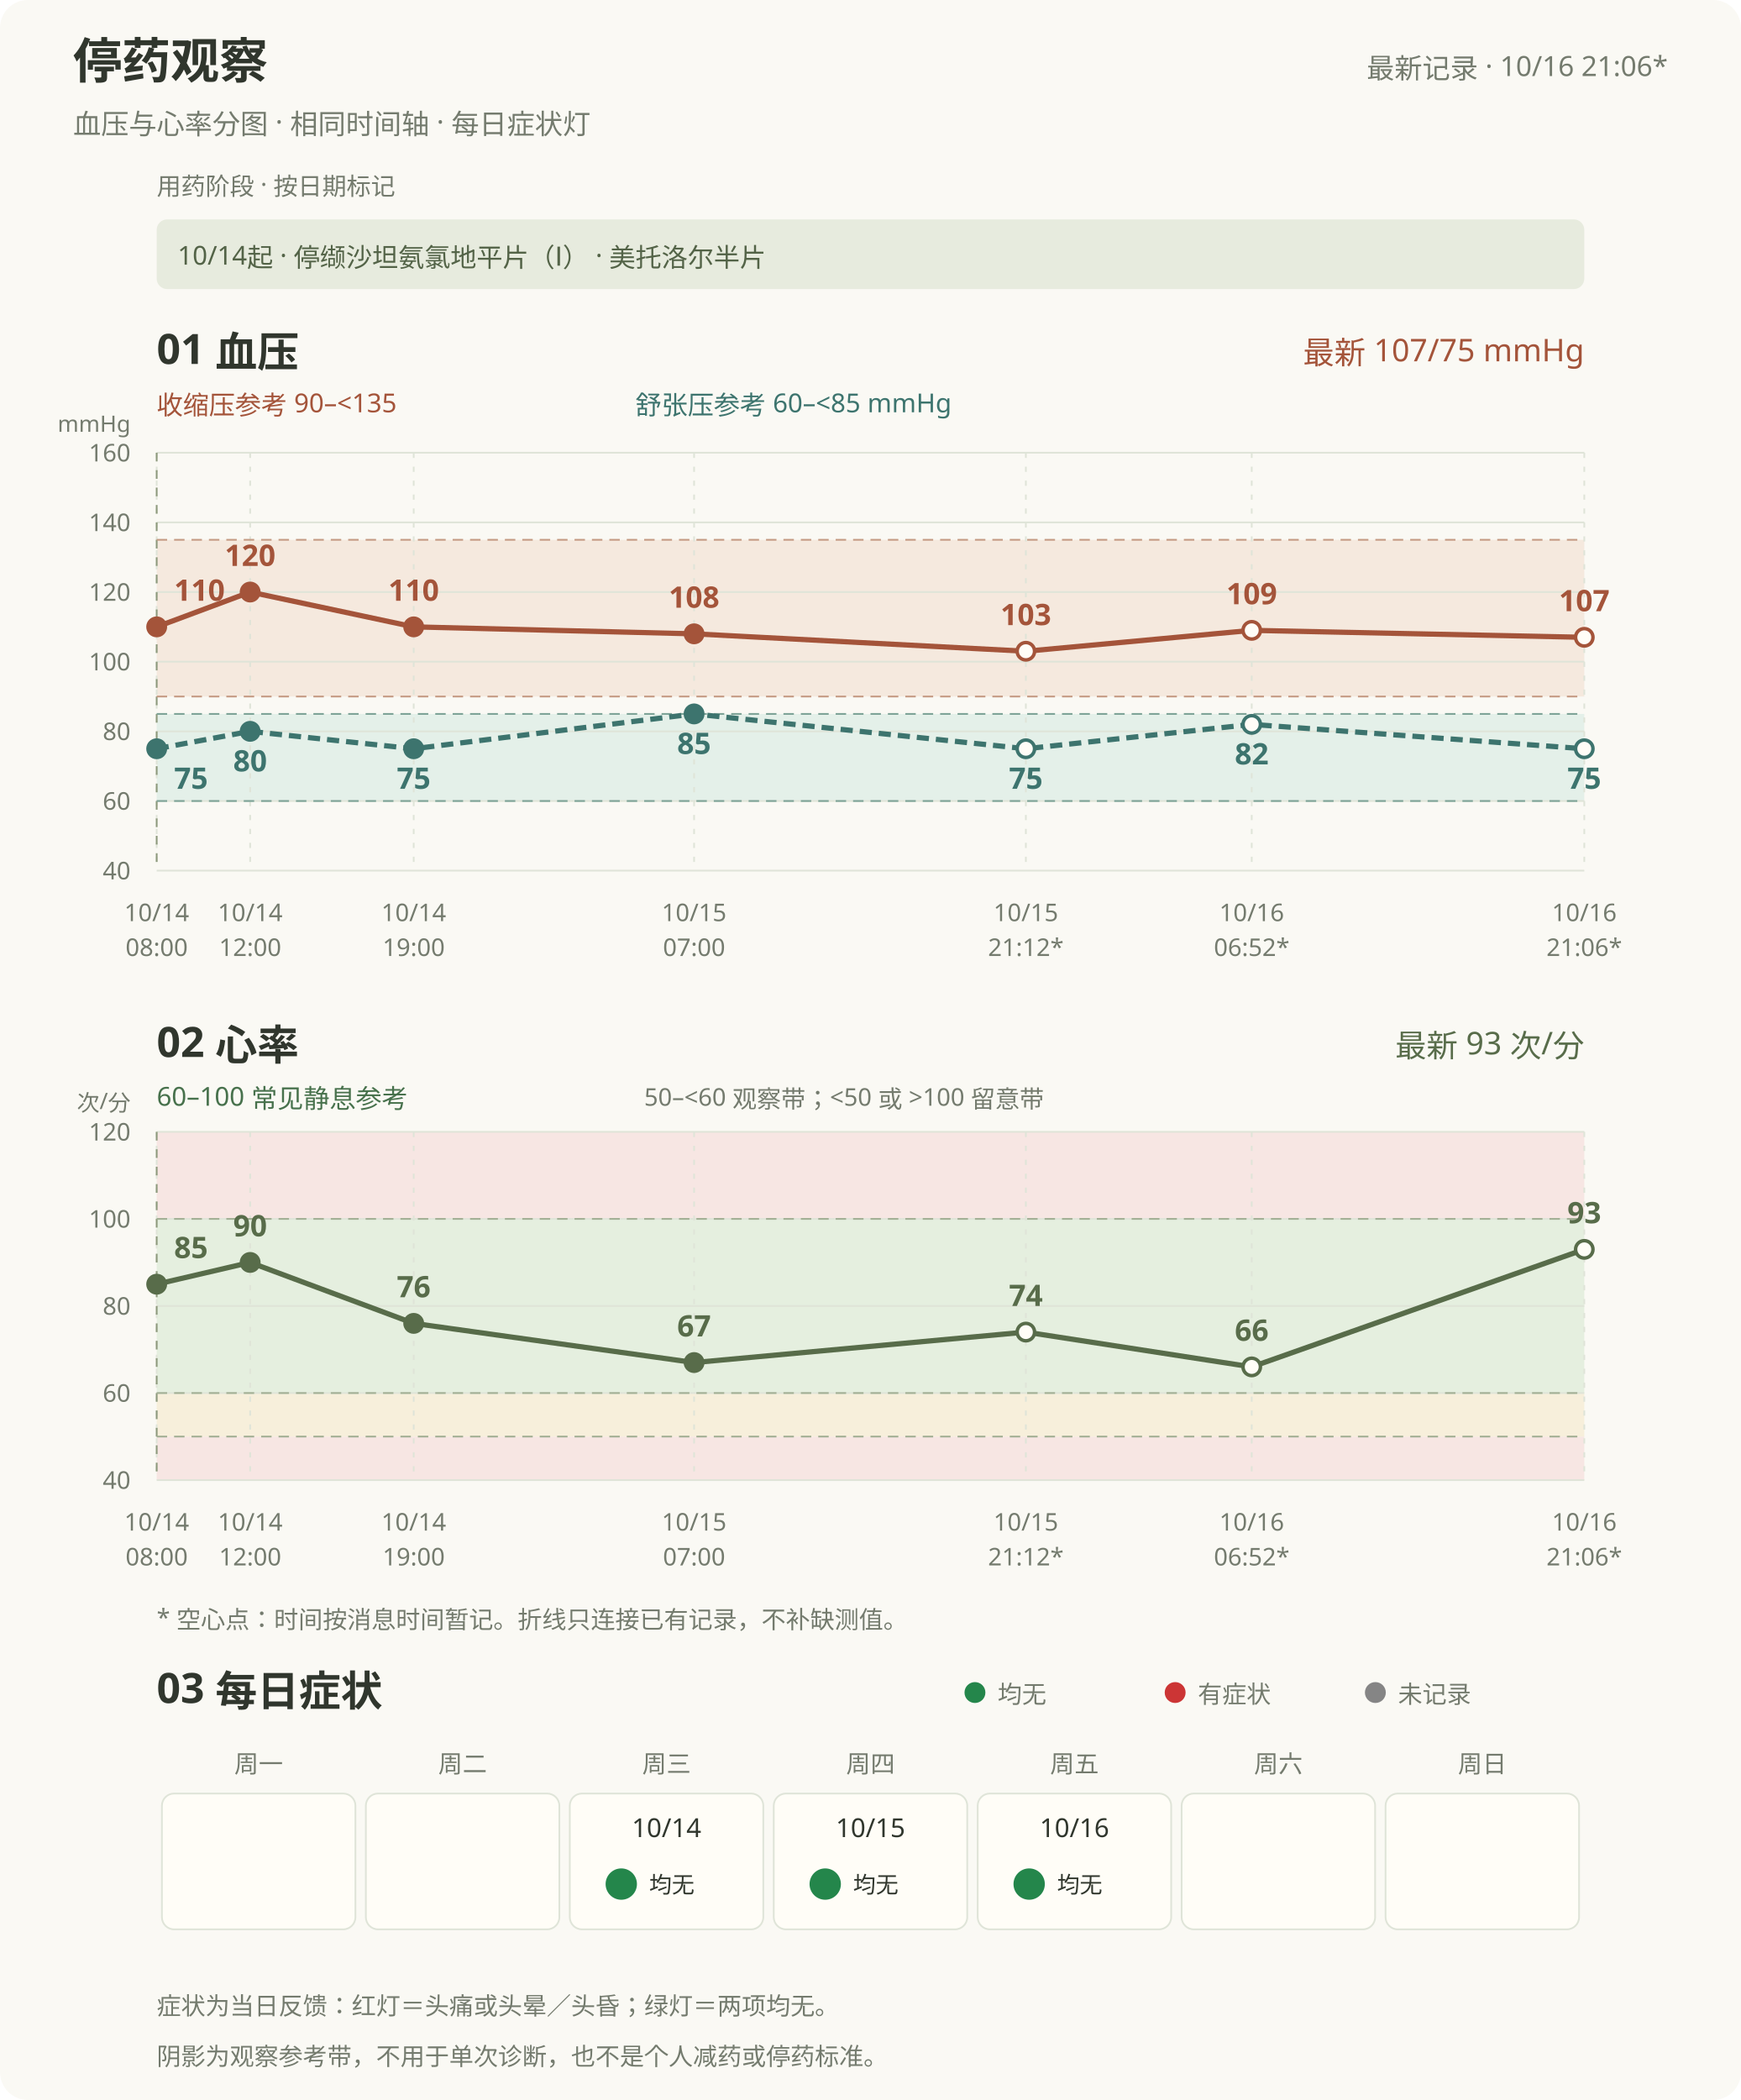
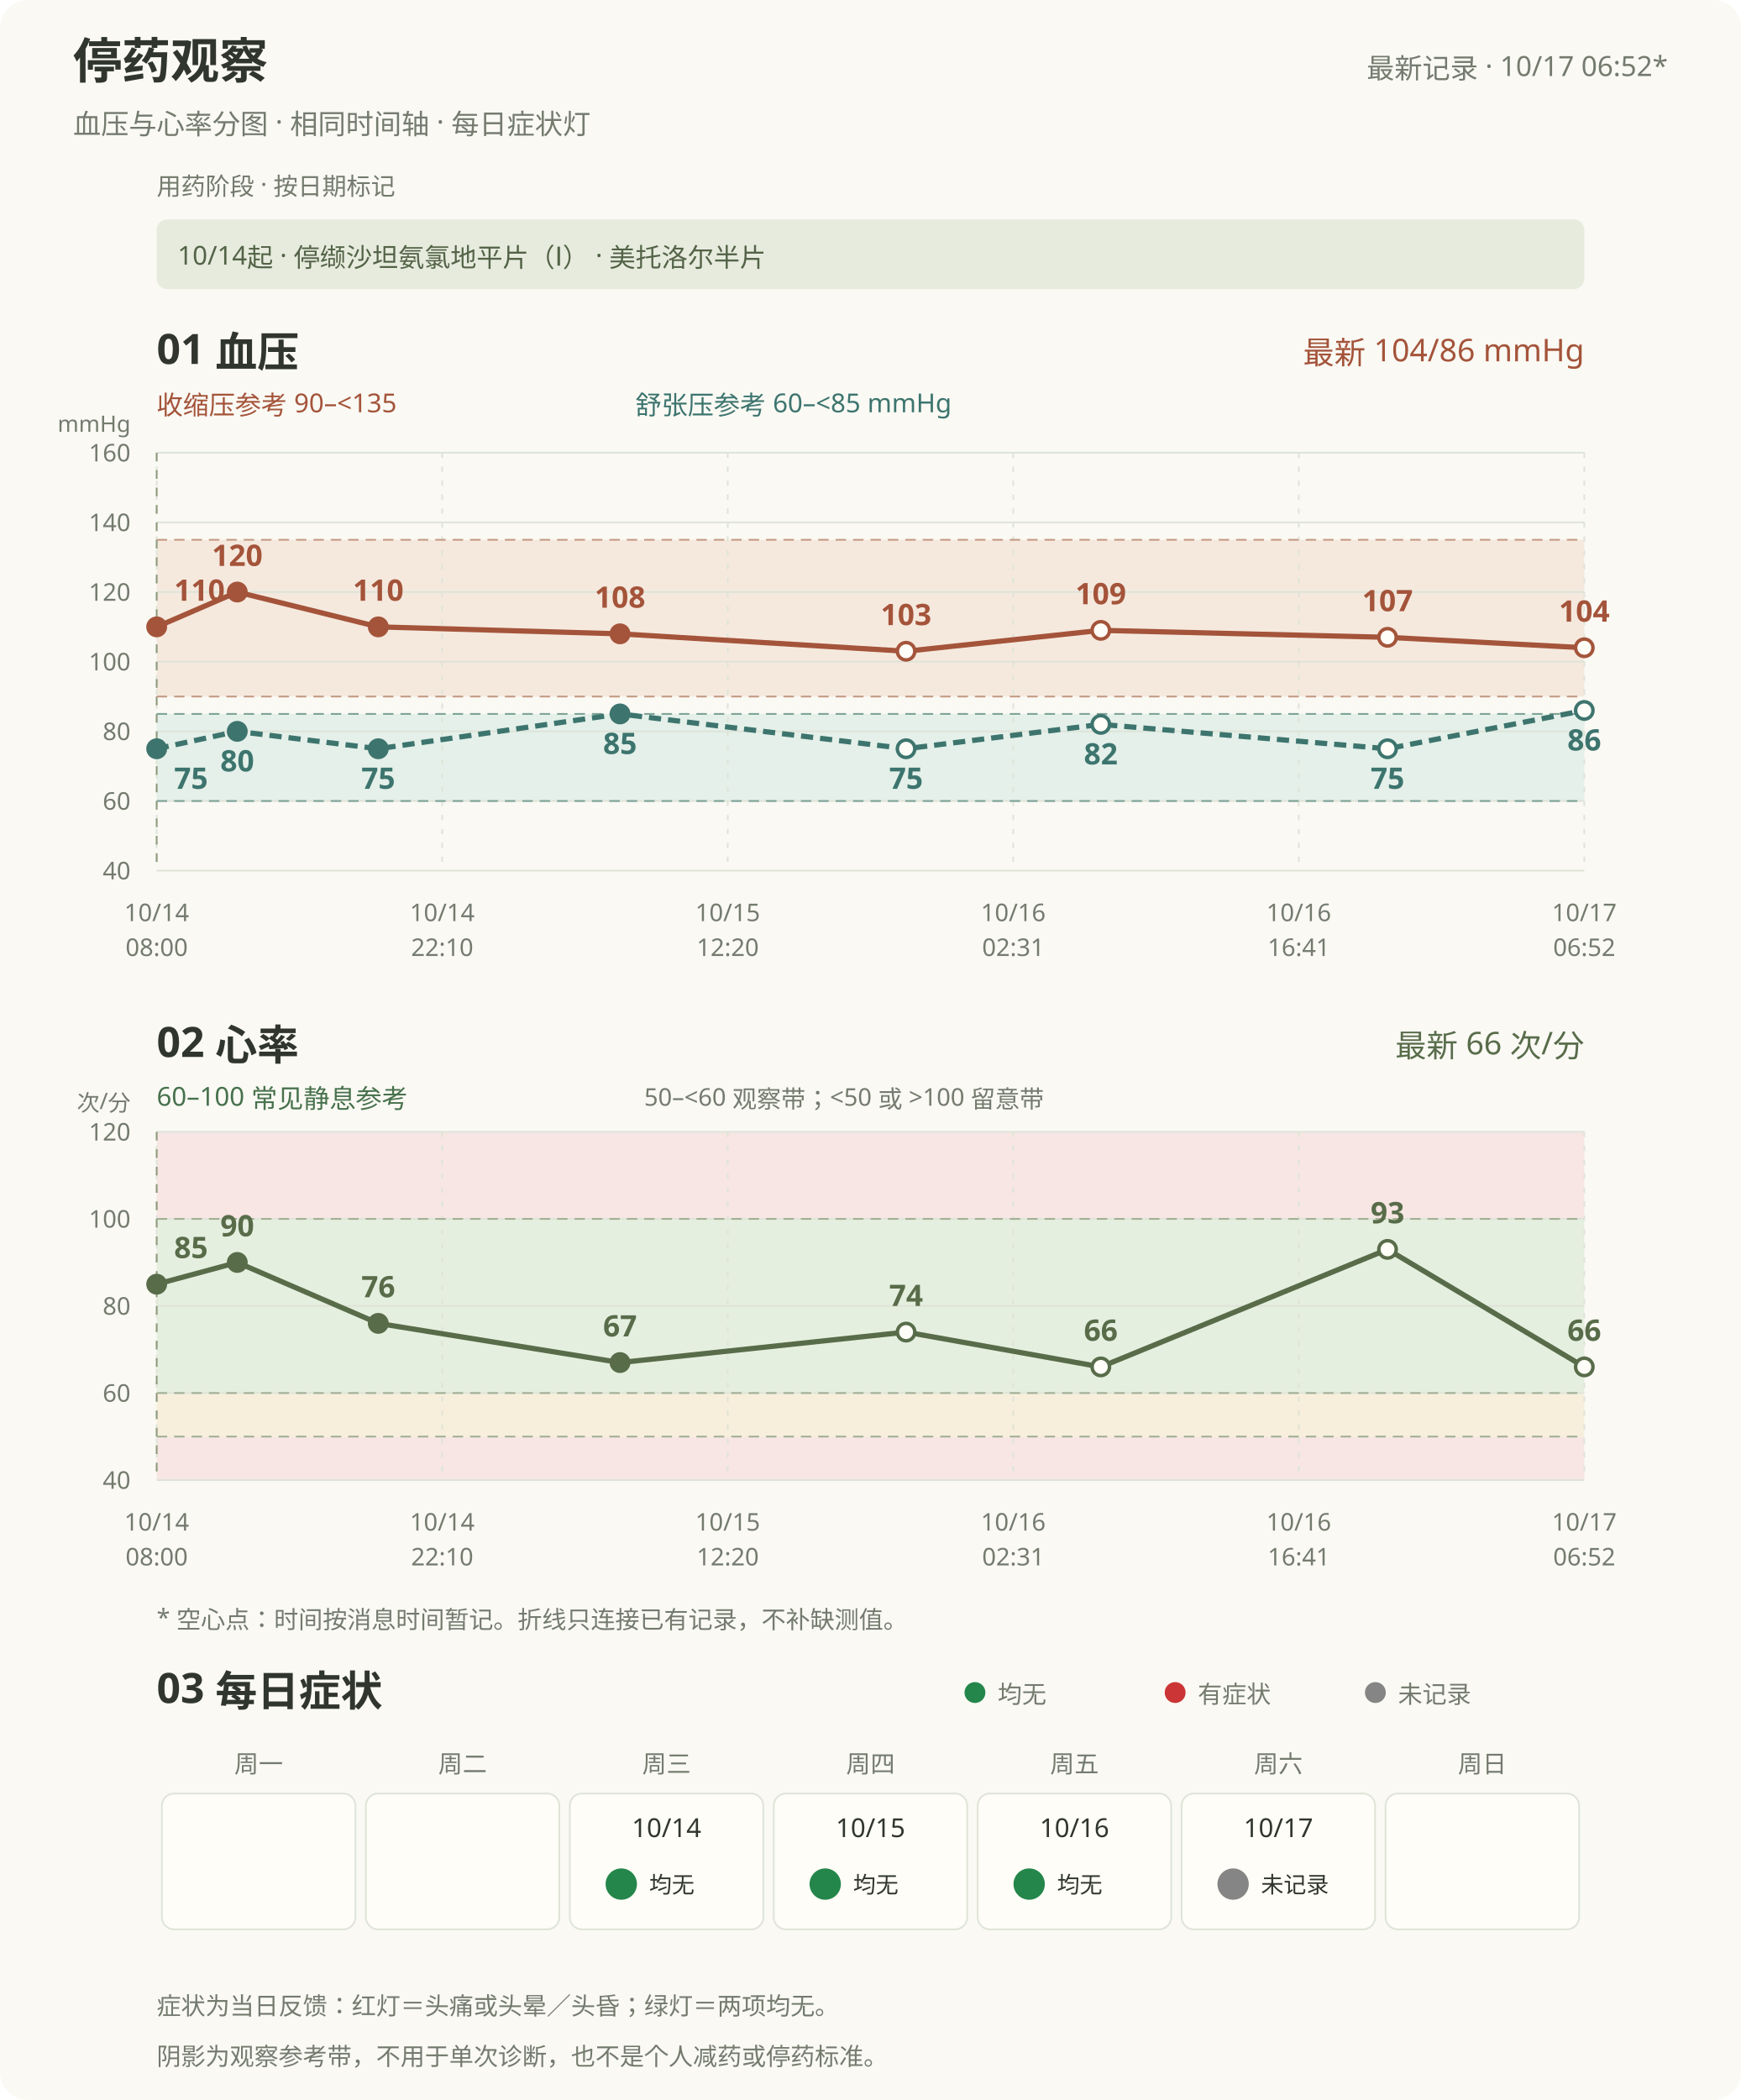
<svg xmlns="http://www.w3.org/2000/svg" viewBox="0 0 1000 1206" role="img" aria-labelledby="title desc">
  <rect width="1000" height="1206" rx="16" fill="#faf9f4" />
  <g font-family="system-ui,Microsoft YaHei,sans-serif" fill="#30362d">
    <text x="42" y="45" font-size="28" fill="#30362d" font-weight="600">停药观察</text>
-     <text x="958" y="45" font-size="16" fill="#747b6e" text-anchor="end">最新记录 · 10/16 21:06*</text>
+     <text x="958" y="45" font-size="16" fill="#747b6e" text-anchor="end">最新记录 · 10/17 06:52*</text>
    <text x="42" y="77" font-size="16" fill="#747b6e">血压与心率分图 · 相同时间轴 · 每日症状灯</text>
    <text x="90" y="112" font-size="14" fill="#747b6e">用药阶段 · 按日期标记</text>
    <rect x="90" y="126" width="820" height="40" rx="6" fill="#e7ebde" />
    <text x="102" y="152" font-size="15" fill="#536347">10/14起 · 停缬沙坦氨氯地平片（Ⅰ） · 美托洛尔半片</text>
    <text x="90" y="209" font-size="24" fill="#30362d" font-weight="600">01  血压</text>
-     <text x="910" y="209" font-size="18" fill="#a4543a" text-anchor="end">最新 107/75 mmHg</text>
+     <text x="910" y="209" font-size="18" fill="#a4543a" text-anchor="end">最新 104/86 mmHg</text>
    <text x="90" y="238" font-size="15" fill="#a4543a">收缩压参考 90–&lt;135</text>
    <text x="365" y="238" font-size="15" fill="#3d746e">舒张压参考 60–&lt;85 mmHg</text>
    <rect data-band="systolic-90-135" x="90" y="310" width="820" height="90" fill="#f5e9de" />
    <rect data-band="diastolic-60-85" x="90" y="410" width="820" height="50" fill="#e4f0e9" />
    <text x="75" y="248" font-size="13" fill="#747b6e" text-anchor="end">mmHg</text>
    <line x1="90" y1="500" x2="910" y2="500" stroke="#dfe4d8" />
    <text x="75" y="505" font-size="14" fill="#747b6e" text-anchor="end">40</text>
    <line x1="90" y1="460" x2="910" y2="460" stroke="#dfe4d8" />
    <text x="75" y="465" font-size="14" fill="#747b6e" text-anchor="end">60</text>
    <line x1="90" y1="420" x2="910" y2="420" stroke="#dfe4d8" />
    <text x="75" y="425" font-size="14" fill="#747b6e" text-anchor="end">80</text>
    <line x1="90" y1="380" x2="910" y2="380" stroke="#dfe4d8" />
    <text x="75" y="385" font-size="14" fill="#747b6e" text-anchor="end">100</text>
    <line x1="90" y1="340" x2="910" y2="340" stroke="#dfe4d8" />
    <text x="75" y="345" font-size="14" fill="#747b6e" text-anchor="end">120</text>
    <line x1="90" y1="300" x2="910" y2="300" stroke="#dfe4d8" />
    <text x="75" y="305" font-size="14" fill="#747b6e" text-anchor="end">140</text>
    <line x1="90" y1="260" x2="910" y2="260" stroke="#dfe4d8" />
    <text x="75" y="265" font-size="14" fill="#747b6e" text-anchor="end">160</text>
    <line x1="90" y1="260" x2="90" y2="500" stroke="#dfe4d8" stroke-dasharray="3 5" />
    <text x="90" y="529" font-size="14" fill="#747b6e" text-anchor="middle">10/14</text>
    <text x="90" y="549" font-size="14" fill="#747b6e" text-anchor="middle">08:00</text>
-     <line x1="143.682" y1="260" x2="143.682" y2="500" stroke="#dfe4d8" stroke-dasharray="3 5" />
-     <text x="143.682" y="529" font-size="14" fill="#747b6e" text-anchor="middle">10/14</text>
-     <text x="143.682" y="549" font-size="14" fill="#747b6e" text-anchor="middle">12:00</text>
-     <line x1="237.627" y1="260" x2="237.627" y2="500" stroke="#dfe4d8" stroke-dasharray="3 5" />
-     <text x="237.627" y="529" font-size="14" fill="#747b6e" text-anchor="middle">10/14</text>
-     <text x="237.627" y="549" font-size="14" fill="#747b6e" text-anchor="middle">19:00</text>
-     <line x1="398.674" y1="260" x2="398.674" y2="500" stroke="#dfe4d8" stroke-dasharray="3 5" />
-     <text x="398.674" y="529" font-size="14" fill="#747b6e" text-anchor="middle">10/15</text>
-     <text x="398.674" y="549" font-size="14" fill="#747b6e" text-anchor="middle">07:00</text>
-     <line x1="589.247" y1="260" x2="589.247" y2="500" stroke="#dfe4d8" stroke-dasharray="3 5" />
-     <text x="589.247" y="529" font-size="14" fill="#747b6e" text-anchor="middle">10/15</text>
-     <text x="589.247" y="549" font-size="14" fill="#747b6e" text-anchor="middle">21:12*</text>
-     <line x1="718.98" y1="260" x2="718.98" y2="500" stroke="#dfe4d8" stroke-dasharray="3 5" />
-     <text x="718.98" y="529" font-size="14" fill="#747b6e" text-anchor="middle">10/16</text>
-     <text x="718.98" y="549" font-size="14" fill="#747b6e" text-anchor="middle">06:52*</text>
+     <line x1="254" y1="260" x2="254" y2="500" stroke="#dfe4d8" stroke-dasharray="3 5" />
+     <text x="254" y="529" font-size="14" fill="#747b6e" text-anchor="middle">10/14</text>
+     <text x="254" y="549" font-size="14" fill="#747b6e" text-anchor="middle">22:10</text>
+     <line x1="418" y1="260" x2="418" y2="500" stroke="#dfe4d8" stroke-dasharray="3 5" />
+     <text x="418" y="529" font-size="14" fill="#747b6e" text-anchor="middle">10/15</text>
+     <text x="418" y="549" font-size="14" fill="#747b6e" text-anchor="middle">12:20</text>
+     <line x1="582" y1="260" x2="582" y2="500" stroke="#dfe4d8" stroke-dasharray="3 5" />
+     <text x="582" y="529" font-size="14" fill="#747b6e" text-anchor="middle">10/16</text>
+     <text x="582" y="549" font-size="14" fill="#747b6e" text-anchor="middle">02:31</text>
+     <line x1="746" y1="260" x2="746" y2="500" stroke="#dfe4d8" stroke-dasharray="3 5" />
+     <text x="746" y="529" font-size="14" fill="#747b6e" text-anchor="middle">10/16</text>
+     <text x="746" y="549" font-size="14" fill="#747b6e" text-anchor="middle">16:41</text>
    <line x1="910" y1="260" x2="910" y2="500" stroke="#dfe4d8" stroke-dasharray="3 5" />
-     <text x="910" y="529" font-size="14" fill="#747b6e" text-anchor="middle">10/16</text>
-     <text x="910" y="549" font-size="14" fill="#747b6e" text-anchor="middle">21:06*</text>
+     <text x="910" y="529" font-size="14" fill="#747b6e" text-anchor="middle">10/17</text>
+     <text x="910" y="549" font-size="14" fill="#747b6e" text-anchor="middle">06:52</text>
    <line x1="90" y1="260" x2="90" y2="500" stroke="#8d997c" stroke-dasharray="5 5" />
    <line x1="90" y1="400" x2="910" y2="400" stroke="#c49a82" stroke-dasharray="6 4" />
    <line x1="90" y1="310" x2="910" y2="310" stroke="#c49a82" stroke-dasharray="6 4" />
    <line x1="90" y1="460" x2="910" y2="460" stroke="#7ca296" stroke-dasharray="6 4" />
    <line x1="90" y1="410" x2="910" y2="410" stroke="#7ca296" stroke-dasharray="6 4" />
-     <polyline data-series="systolic" points="90,360 143.682,340 237.627,360 398.674,364 589.247,374 718.98,362 910,366" fill="none" stroke="#a4543a" stroke-width="3" stroke-linejoin="round" />
+     <polyline data-series="systolic" points="90,360 136.284,340 217.281,360 356.134,364 520.442,374 632.295,362 796.99,366 910,372" fill="none" stroke="#a4543a" stroke-width="3" stroke-linejoin="round" />
    <circle data-reading="systolic" cx="90" cy="360" r="5" stroke="#a4543a" stroke-width="2" fill="#a4543a" />
    <text x="100" y="345" font-size="17" fill="#a4543a" text-anchor="start" font-weight="600">110</text>
-     <circle data-reading="systolic" cx="143.682" cy="340" r="5" stroke="#a4543a" stroke-width="2" fill="#a4543a" />
-     <text x="143.682" y="325" font-size="17" fill="#a4543a" text-anchor="middle" font-weight="600">120</text>
-     <circle data-reading="systolic" cx="237.627" cy="360" r="5" stroke="#a4543a" stroke-width="2" fill="#a4543a" />
-     <text x="237.627" y="345" font-size="17" fill="#a4543a" text-anchor="middle" font-weight="600">110</text>
-     <circle data-reading="systolic" cx="398.674" cy="364" r="5" stroke="#a4543a" stroke-width="2" fill="#a4543a" />
-     <text x="398.674" y="349" font-size="17" fill="#a4543a" text-anchor="middle" font-weight="600">108</text>
-     <circle data-reading="systolic" cx="589.247" cy="374" r="5" stroke="#a4543a" stroke-width="2" fill="#fffdf7" />
-     <text x="589.247" y="359" font-size="17" fill="#a4543a" text-anchor="middle" font-weight="600">103</text>
-     <circle data-reading="systolic" cx="718.98" cy="362" r="5" stroke="#a4543a" stroke-width="2" fill="#fffdf7" />
-     <text x="718.98" y="347" font-size="17" fill="#a4543a" text-anchor="middle" font-weight="600">109</text>
-     <circle data-reading="systolic" cx="910" cy="366" r="5" stroke="#a4543a" stroke-width="2" fill="#fffdf7" />
-     <text x="910" y="351" font-size="17" fill="#a4543a" text-anchor="middle" font-weight="600">107</text>
-     <polyline data-series="diastolic" points="90,430 143.682,420 237.627,430 398.674,410 589.247,430 718.98,416 910,430" fill="none" stroke="#3d746e" stroke-width="3" stroke-linejoin="round" stroke-dasharray="7 4" />
+     <circle data-reading="systolic" cx="136.284" cy="340" r="5" stroke="#a4543a" stroke-width="2" fill="#a4543a" />
+     <text x="136.284" y="325" font-size="17" fill="#a4543a" text-anchor="middle" font-weight="600">120</text>
+     <circle data-reading="systolic" cx="217.281" cy="360" r="5" stroke="#a4543a" stroke-width="2" fill="#a4543a" />
+     <text x="217.281" y="345" font-size="17" fill="#a4543a" text-anchor="middle" font-weight="600">110</text>
+     <circle data-reading="systolic" cx="356.134" cy="364" r="5" stroke="#a4543a" stroke-width="2" fill="#a4543a" />
+     <text x="356.134" y="349" font-size="17" fill="#a4543a" text-anchor="middle" font-weight="600">108</text>
+     <circle data-reading="systolic" cx="520.442" cy="374" r="5" stroke="#a4543a" stroke-width="2" fill="#fffdf7" />
+     <text x="520.442" y="359" font-size="17" fill="#a4543a" text-anchor="middle" font-weight="600">103</text>
+     <circle data-reading="systolic" cx="632.295" cy="362" r="5" stroke="#a4543a" stroke-width="2" fill="#fffdf7" />
+     <text x="632.295" y="347" font-size="17" fill="#a4543a" text-anchor="middle" font-weight="600">109</text>
+     <circle data-reading="systolic" cx="796.99" cy="366" r="5" stroke="#a4543a" stroke-width="2" fill="#fffdf7" />
+     <text x="796.99" y="351" font-size="17" fill="#a4543a" text-anchor="middle" font-weight="600">107</text>
+     <circle data-reading="systolic" cx="910" cy="372" r="5" stroke="#a4543a" stroke-width="2" fill="#fffdf7" />
+     <text x="910" y="357" font-size="17" fill="#a4543a" text-anchor="middle" font-weight="600">104</text>
+     <polyline data-series="diastolic" points="90,430 136.284,420 217.281,430 356.134,410 520.442,430 632.295,416 796.99,430 910,408" fill="none" stroke="#3d746e" stroke-width="3" stroke-linejoin="round" stroke-dasharray="7 4" />
    <circle data-reading="diastolic" cx="90" cy="430" r="5" stroke="#3d746e" stroke-width="2" fill="#3d746e" />
    <text x="100" y="453" font-size="17" fill="#3d746e" text-anchor="start" font-weight="600">75</text>
-     <circle data-reading="diastolic" cx="143.682" cy="420" r="5" stroke="#3d746e" stroke-width="2" fill="#3d746e" />
-     <text x="143.682" y="443" font-size="17" fill="#3d746e" text-anchor="middle" font-weight="600">80</text>
-     <circle data-reading="diastolic" cx="237.627" cy="430" r="5" stroke="#3d746e" stroke-width="2" fill="#3d746e" />
-     <text x="237.627" y="453" font-size="17" fill="#3d746e" text-anchor="middle" font-weight="600">75</text>
-     <circle data-reading="diastolic" cx="398.674" cy="410" r="5" stroke="#3d746e" stroke-width="2" fill="#3d746e" />
-     <text x="398.674" y="433" font-size="17" fill="#3d746e" text-anchor="middle" font-weight="600">85</text>
-     <circle data-reading="diastolic" cx="589.247" cy="430" r="5" stroke="#3d746e" stroke-width="2" fill="#fffdf7" />
-     <text x="589.247" y="453" font-size="17" fill="#3d746e" text-anchor="middle" font-weight="600">75</text>
-     <circle data-reading="diastolic" cx="718.98" cy="416" r="5" stroke="#3d746e" stroke-width="2" fill="#fffdf7" />
-     <text x="718.98" y="439" font-size="17" fill="#3d746e" text-anchor="middle" font-weight="600">82</text>
-     <circle data-reading="diastolic" cx="910" cy="430" r="5" stroke="#3d746e" stroke-width="2" fill="#fffdf7" />
-     <text x="910" y="453" font-size="17" fill="#3d746e" text-anchor="middle" font-weight="600">75</text>
+     <circle data-reading="diastolic" cx="136.284" cy="420" r="5" stroke="#3d746e" stroke-width="2" fill="#3d746e" />
+     <text x="136.284" y="443" font-size="17" fill="#3d746e" text-anchor="middle" font-weight="600">80</text>
+     <circle data-reading="diastolic" cx="217.281" cy="430" r="5" stroke="#3d746e" stroke-width="2" fill="#3d746e" />
+     <text x="217.281" y="453" font-size="17" fill="#3d746e" text-anchor="middle" font-weight="600">75</text>
+     <circle data-reading="diastolic" cx="356.134" cy="410" r="5" stroke="#3d746e" stroke-width="2" fill="#3d746e" />
+     <text x="356.134" y="433" font-size="17" fill="#3d746e" text-anchor="middle" font-weight="600">85</text>
+     <circle data-reading="diastolic" cx="520.442" cy="430" r="5" stroke="#3d746e" stroke-width="2" fill="#fffdf7" />
+     <text x="520.442" y="453" font-size="17" fill="#3d746e" text-anchor="middle" font-weight="600">75</text>
+     <circle data-reading="diastolic" cx="632.295" cy="416" r="5" stroke="#3d746e" stroke-width="2" fill="#fffdf7" />
+     <text x="632.295" y="439" font-size="17" fill="#3d746e" text-anchor="middle" font-weight="600">82</text>
+     <circle data-reading="diastolic" cx="796.99" cy="430" r="5" stroke="#3d746e" stroke-width="2" fill="#fffdf7" />
+     <text x="796.99" y="453" font-size="17" fill="#3d746e" text-anchor="middle" font-weight="600">75</text>
+     <circle data-reading="diastolic" cx="910" cy="408" r="5" stroke="#3d746e" stroke-width="2" fill="#fffdf7" />
+     <text x="910" y="431" font-size="17" fill="#3d746e" text-anchor="middle" font-weight="600">86</text>
    <text x="90" y="607" font-size="24" fill="#30362d" font-weight="600">02  心率</text>
-     <text x="910" y="607" font-size="18" fill="#586c4a" text-anchor="end">最新 93 次/分</text>
+     <text x="910" y="607" font-size="18" fill="#586c4a" text-anchor="end">最新 66 次/分</text>
    <text x="90" y="635" font-size="15" fill="#47714c">60–100 常见静息参考</text>
    <text x="370" y="635" font-size="14" fill="#747b6e">50–&lt;60 观察带；&lt;50 或 &gt;100 留意带</text>
    <rect data-band="heart-low" x="90" y="825" width="820" height="25" fill="#f7e6e3" />
    <rect data-band="heart-observe" x="90" y="800" width="820" height="25" fill="#f7efdb" />
    <rect data-band="heart-reference-60-100" x="90" y="700" width="820" height="100" fill="#e5efdf" />
    <rect data-band="heart-high" x="90" y="650" width="820" height="50" fill="#f7e6e3" />
    <text x="75" y="638" font-size="13" fill="#747b6e" text-anchor="end">次/分</text>
    <line x1="90" y1="850" x2="910" y2="850" stroke="#dfe4d8" />
    <text x="75" y="855" font-size="14" fill="#747b6e" text-anchor="end">40</text>
    <line x1="90" y1="800" x2="910" y2="800" stroke="#dfe4d8" />
    <text x="75" y="805" font-size="14" fill="#747b6e" text-anchor="end">60</text>
    <line x1="90" y1="750" x2="910" y2="750" stroke="#dfe4d8" />
    <text x="75" y="755" font-size="14" fill="#747b6e" text-anchor="end">80</text>
    <line x1="90" y1="700" x2="910" y2="700" stroke="#dfe4d8" />
    <text x="75" y="705" font-size="14" fill="#747b6e" text-anchor="end">100</text>
    <line x1="90" y1="650" x2="910" y2="650" stroke="#dfe4d8" />
    <text x="75" y="655" font-size="14" fill="#747b6e" text-anchor="end">120</text>
    <line x1="90" y1="650" x2="90" y2="850" stroke="#dfe4d8" stroke-dasharray="3 5" />
    <text x="90" y="879" font-size="14" fill="#747b6e" text-anchor="middle">10/14</text>
    <text x="90" y="899" font-size="14" fill="#747b6e" text-anchor="middle">08:00</text>
-     <line x1="143.682" y1="650" x2="143.682" y2="850" stroke="#dfe4d8" stroke-dasharray="3 5" />
-     <text x="143.682" y="879" font-size="14" fill="#747b6e" text-anchor="middle">10/14</text>
-     <text x="143.682" y="899" font-size="14" fill="#747b6e" text-anchor="middle">12:00</text>
-     <line x1="237.627" y1="650" x2="237.627" y2="850" stroke="#dfe4d8" stroke-dasharray="3 5" />
-     <text x="237.627" y="879" font-size="14" fill="#747b6e" text-anchor="middle">10/14</text>
-     <text x="237.627" y="899" font-size="14" fill="#747b6e" text-anchor="middle">19:00</text>
-     <line x1="398.674" y1="650" x2="398.674" y2="850" stroke="#dfe4d8" stroke-dasharray="3 5" />
-     <text x="398.674" y="879" font-size="14" fill="#747b6e" text-anchor="middle">10/15</text>
-     <text x="398.674" y="899" font-size="14" fill="#747b6e" text-anchor="middle">07:00</text>
-     <line x1="589.247" y1="650" x2="589.247" y2="850" stroke="#dfe4d8" stroke-dasharray="3 5" />
-     <text x="589.247" y="879" font-size="14" fill="#747b6e" text-anchor="middle">10/15</text>
-     <text x="589.247" y="899" font-size="14" fill="#747b6e" text-anchor="middle">21:12*</text>
-     <line x1="718.98" y1="650" x2="718.98" y2="850" stroke="#dfe4d8" stroke-dasharray="3 5" />
-     <text x="718.98" y="879" font-size="14" fill="#747b6e" text-anchor="middle">10/16</text>
-     <text x="718.98" y="899" font-size="14" fill="#747b6e" text-anchor="middle">06:52*</text>
+     <line x1="254" y1="650" x2="254" y2="850" stroke="#dfe4d8" stroke-dasharray="3 5" />
+     <text x="254" y="879" font-size="14" fill="#747b6e" text-anchor="middle">10/14</text>
+     <text x="254" y="899" font-size="14" fill="#747b6e" text-anchor="middle">22:10</text>
+     <line x1="418" y1="650" x2="418" y2="850" stroke="#dfe4d8" stroke-dasharray="3 5" />
+     <text x="418" y="879" font-size="14" fill="#747b6e" text-anchor="middle">10/15</text>
+     <text x="418" y="899" font-size="14" fill="#747b6e" text-anchor="middle">12:20</text>
+     <line x1="582" y1="650" x2="582" y2="850" stroke="#dfe4d8" stroke-dasharray="3 5" />
+     <text x="582" y="879" font-size="14" fill="#747b6e" text-anchor="middle">10/16</text>
+     <text x="582" y="899" font-size="14" fill="#747b6e" text-anchor="middle">02:31</text>
+     <line x1="746" y1="650" x2="746" y2="850" stroke="#dfe4d8" stroke-dasharray="3 5" />
+     <text x="746" y="879" font-size="14" fill="#747b6e" text-anchor="middle">10/16</text>
+     <text x="746" y="899" font-size="14" fill="#747b6e" text-anchor="middle">16:41</text>
    <line x1="910" y1="650" x2="910" y2="850" stroke="#dfe4d8" stroke-dasharray="3 5" />
-     <text x="910" y="879" font-size="14" fill="#747b6e" text-anchor="middle">10/16</text>
-     <text x="910" y="899" font-size="14" fill="#747b6e" text-anchor="middle">21:06*</text>
+     <text x="910" y="879" font-size="14" fill="#747b6e" text-anchor="middle">10/17</text>
+     <text x="910" y="899" font-size="14" fill="#747b6e" text-anchor="middle">06:52</text>
    <line x1="90" y1="650" x2="90" y2="850" stroke="#8d997c" stroke-dasharray="5 5" />
    <line x1="90" y1="825" x2="910" y2="825" stroke="#a2af94" stroke-dasharray="6 4" />
    <line x1="90" y1="800" x2="910" y2="800" stroke="#a2af94" stroke-dasharray="6 4" />
    <line x1="90" y1="700" x2="910" y2="700" stroke="#a2af94" stroke-dasharray="6 4" />
-     <polyline data-series="heartRate" points="90,737.5 143.682,725 237.627,760 398.674,782.5 589.247,765 718.98,785 910,717.5" fill="none" stroke="#586c4a" stroke-width="3" stroke-linejoin="round" />
+     <polyline data-series="heartRate" points="90,737.5 136.284,725 217.281,760 356.134,782.5 520.442,765 632.295,785 796.99,717.5 910,785" fill="none" stroke="#586c4a" stroke-width="3" stroke-linejoin="round" />
    <circle data-reading="heartRate" cx="90" cy="737.5" r="5" stroke="#586c4a" stroke-width="2" fill="#586c4a" />
    <text x="100" y="722.5" font-size="17" fill="#586c4a" text-anchor="start" font-weight="600">85</text>
-     <circle data-reading="heartRate" cx="143.682" cy="725" r="5" stroke="#586c4a" stroke-width="2" fill="#586c4a" />
-     <text x="143.682" y="710" font-size="17" fill="#586c4a" text-anchor="middle" font-weight="600">90</text>
-     <circle data-reading="heartRate" cx="237.627" cy="760" r="5" stroke="#586c4a" stroke-width="2" fill="#586c4a" />
-     <text x="237.627" y="745" font-size="17" fill="#586c4a" text-anchor="middle" font-weight="600">76</text>
-     <circle data-reading="heartRate" cx="398.674" cy="782.5" r="5" stroke="#586c4a" stroke-width="2" fill="#586c4a" />
-     <text x="398.674" y="767.5" font-size="17" fill="#586c4a" text-anchor="middle" font-weight="600">67</text>
-     <circle data-reading="heartRate" cx="589.247" cy="765" r="5" stroke="#586c4a" stroke-width="2" fill="#fffdf7" />
-     <text x="589.247" y="750" font-size="17" fill="#586c4a" text-anchor="middle" font-weight="600">74</text>
-     <circle data-reading="heartRate" cx="718.98" cy="785" r="5" stroke="#586c4a" stroke-width="2" fill="#fffdf7" />
-     <text x="718.98" y="770" font-size="17" fill="#586c4a" text-anchor="middle" font-weight="600">66</text>
-     <circle data-reading="heartRate" cx="910" cy="717.5" r="5" stroke="#586c4a" stroke-width="2" fill="#fffdf7" />
-     <text x="910" y="702.5" font-size="17" fill="#586c4a" text-anchor="middle" font-weight="600">93</text>
+     <circle data-reading="heartRate" cx="136.284" cy="725" r="5" stroke="#586c4a" stroke-width="2" fill="#586c4a" />
+     <text x="136.284" y="710" font-size="17" fill="#586c4a" text-anchor="middle" font-weight="600">90</text>
+     <circle data-reading="heartRate" cx="217.281" cy="760" r="5" stroke="#586c4a" stroke-width="2" fill="#586c4a" />
+     <text x="217.281" y="745" font-size="17" fill="#586c4a" text-anchor="middle" font-weight="600">76</text>
+     <circle data-reading="heartRate" cx="356.134" cy="782.5" r="5" stroke="#586c4a" stroke-width="2" fill="#586c4a" />
+     <text x="356.134" y="767.5" font-size="17" fill="#586c4a" text-anchor="middle" font-weight="600">67</text>
+     <circle data-reading="heartRate" cx="520.442" cy="765" r="5" stroke="#586c4a" stroke-width="2" fill="#fffdf7" />
+     <text x="520.442" y="750" font-size="17" fill="#586c4a" text-anchor="middle" font-weight="600">74</text>
+     <circle data-reading="heartRate" cx="632.295" cy="785" r="5" stroke="#586c4a" stroke-width="2" fill="#fffdf7" />
+     <text x="632.295" y="770" font-size="17" fill="#586c4a" text-anchor="middle" font-weight="600">66</text>
+     <circle data-reading="heartRate" cx="796.99" cy="717.5" r="5" stroke="#586c4a" stroke-width="2" fill="#fffdf7" />
+     <text x="796.99" y="702.5" font-size="17" fill="#586c4a" text-anchor="middle" font-weight="600">93</text>
+     <circle data-reading="heartRate" cx="910" cy="785" r="5" stroke="#586c4a" stroke-width="2" fill="#fffdf7" />
+     <text x="910" y="770" font-size="17" fill="#586c4a" text-anchor="middle" font-weight="600">66</text>
    <text x="90" y="934" font-size="14" fill="#747b6e">* 空心点：时间按消息时间暂记。折线只连接已有记录，不补缺测值。</text>
    <text x="90" y="978" font-size="24" fill="#30362d" font-weight="600">03  每日症状</text>
    <circle cx="560" cy="972" r="6" fill="#24864b" />
    <text x="573" y="978" font-size="14" fill="#747b6e">均无</text>
    <circle cx="675" cy="972" r="6" fill="#cc3535" />
    <text x="688" y="978" font-size="14" fill="#747b6e">有症状</text>
    <circle cx="790" cy="972" r="6" fill="#858585" />
    <text x="803" y="978" font-size="14" fill="#747b6e">未记录</text>
    <text x="148.571" y="1018" font-size="14" fill="#747b6e" text-anchor="middle">周一</text>
    <text x="265.714" y="1018" font-size="14" fill="#747b6e" text-anchor="middle">周二</text>
    <text x="382.857" y="1018" font-size="14" fill="#747b6e" text-anchor="middle">周三</text>
    <text x="500" y="1018" font-size="14" fill="#747b6e" text-anchor="middle">周四</text>
    <text x="617.143" y="1018" font-size="14" fill="#747b6e" text-anchor="middle">周五</text>
    <text x="734.286" y="1018" font-size="14" fill="#747b6e" text-anchor="middle">周六</text>
    <text x="851.429" y="1018" font-size="14" fill="#747b6e" text-anchor="middle">周日</text>
    <rect x="93" y="1030" width="111.143" height="78" rx="7" fill="#fffdf7" stroke="#dfe4d8" />
    <rect x="210.143" y="1030" width="111.143" height="78" rx="7" fill="#fffdf7" stroke="#dfe4d8" />
    <rect x="327.286" y="1030" width="111.143" height="78" rx="7" fill="#fffdf7" stroke="#dfe4d8" />
    <rect x="444.429" y="1030" width="111.143" height="78" rx="7" fill="#fffdf7" stroke="#dfe4d8" />
    <rect x="561.571" y="1030" width="111.143" height="78" rx="7" fill="#fffdf7" stroke="#dfe4d8" />
    <rect x="678.714" y="1030" width="111.143" height="78" rx="7" fill="#fffdf7" stroke="#dfe4d8" />
    <rect x="795.857" y="1030" width="111.143" height="78" rx="7" fill="#fffdf7" stroke="#dfe4d8" />
    <g data-symptom-date="2026-10-14" role="img" aria-label="2026-10-14 头痛：无，头晕／头昏：无">
      <text x="382.857" y="1055" font-size="15" fill="#30362d" text-anchor="middle">10/14</text>
      <circle cx="356.857" cy="1082" r="9" fill="#24864b" />
      <text x="372.857" y="1087" font-size="13" fill="#30362d">均无</text>
    </g>
    <g data-symptom-date="2026-10-15" role="img" aria-label="2026-10-15 头痛：无，头晕／头昏：无">
      <text x="500" y="1055" font-size="15" fill="#30362d" text-anchor="middle">10/15</text>
      <circle cx="474" cy="1082" r="9" fill="#24864b" />
      <text x="490" y="1087" font-size="13" fill="#30362d">均无</text>
    </g>
    <g data-symptom-date="2026-10-16" role="img" aria-label="2026-10-16 头痛：无，头晕／头昏：无">
      <text x="617.143" y="1055" font-size="15" fill="#30362d" text-anchor="middle">10/16</text>
      <circle cx="591.143" cy="1082" r="9" fill="#24864b" />
      <text x="607.143" y="1087" font-size="13" fill="#30362d">均无</text>
    </g>
+     <g data-symptom-date="2026-10-17" role="img" aria-label="2026-10-17 头痛：未记录，头晕／头昏：未记录">
+       <text x="734.286" y="1055" font-size="15" fill="#30362d" text-anchor="middle">10/17</text>
+       <circle cx="708.286" cy="1082" r="9" fill="#858585" />
+       <text x="724.286" y="1087" font-size="13" fill="#30362d">未记录</text>
+     </g>
    <text x="90" y="1157" font-size="14" fill="#747b6e">症状为当日反馈：红灯＝头痛或头晕／头昏；绿灯＝两项均无。</text>
    <text x="90" y="1186" font-size="14" fill="#747b6e">阴影为观察参考带，不用于单次诊断，也不是个人减药或停药标准。</text>
  </g>
</svg>
